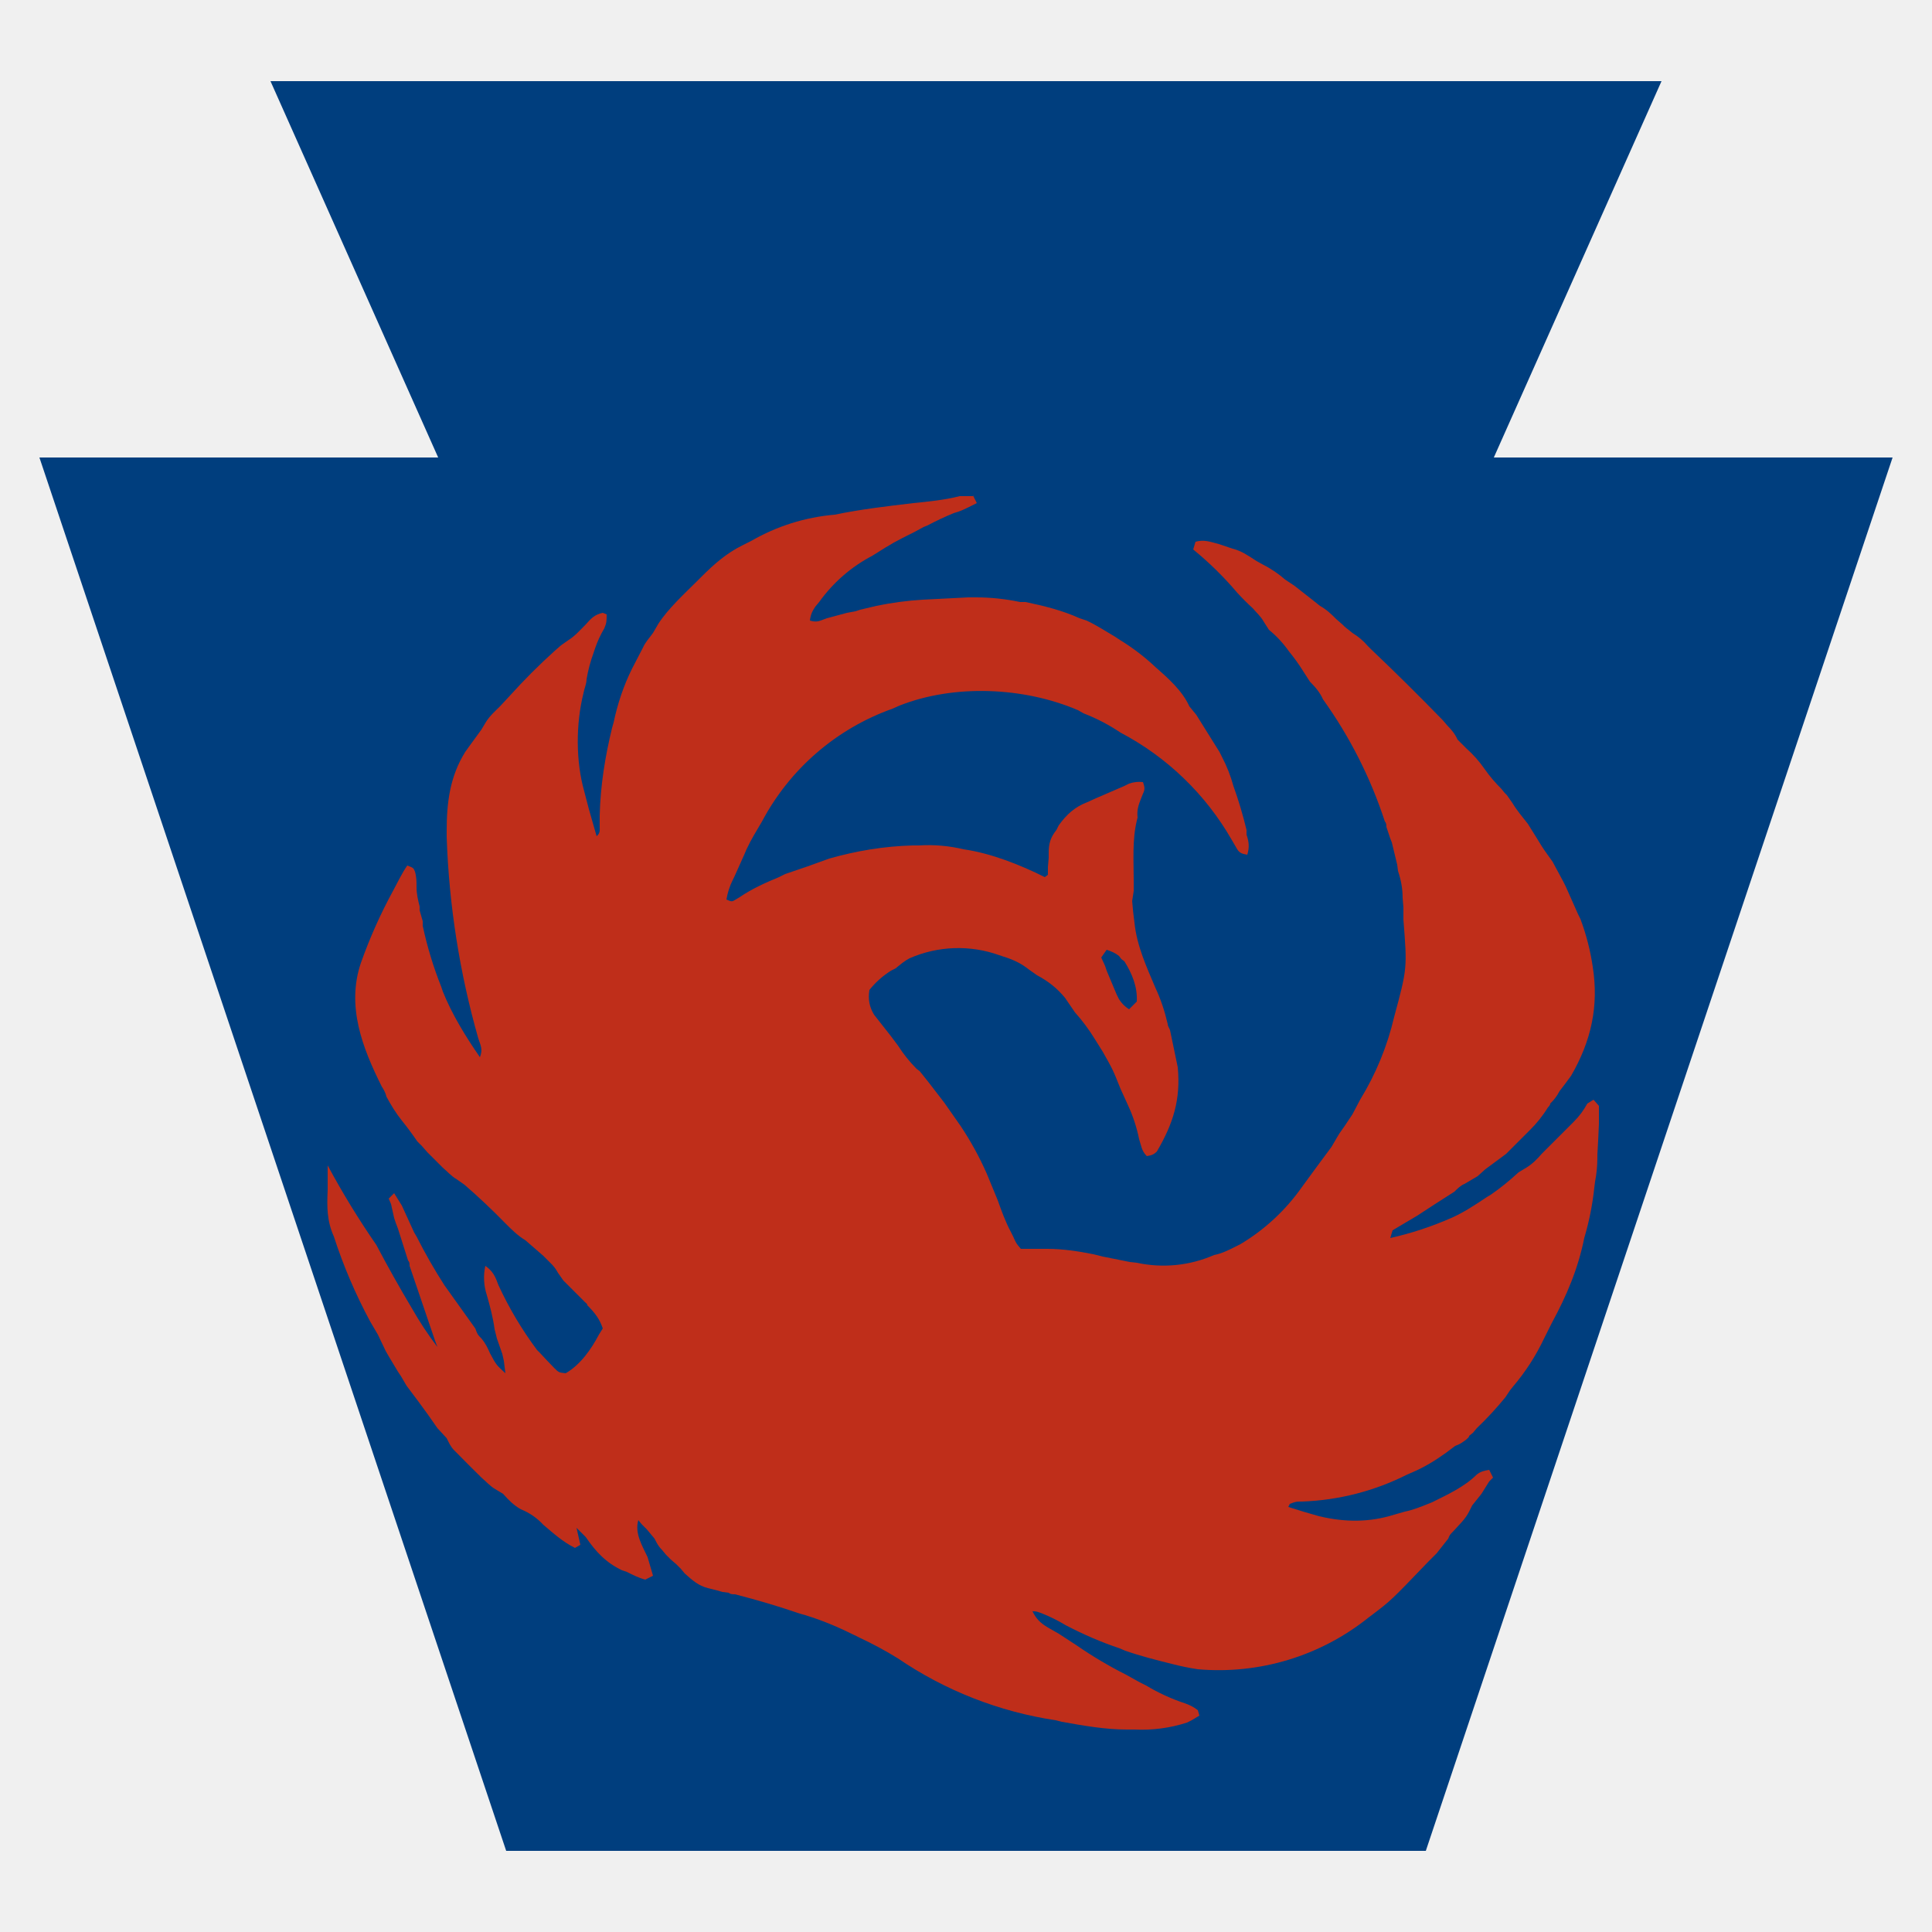
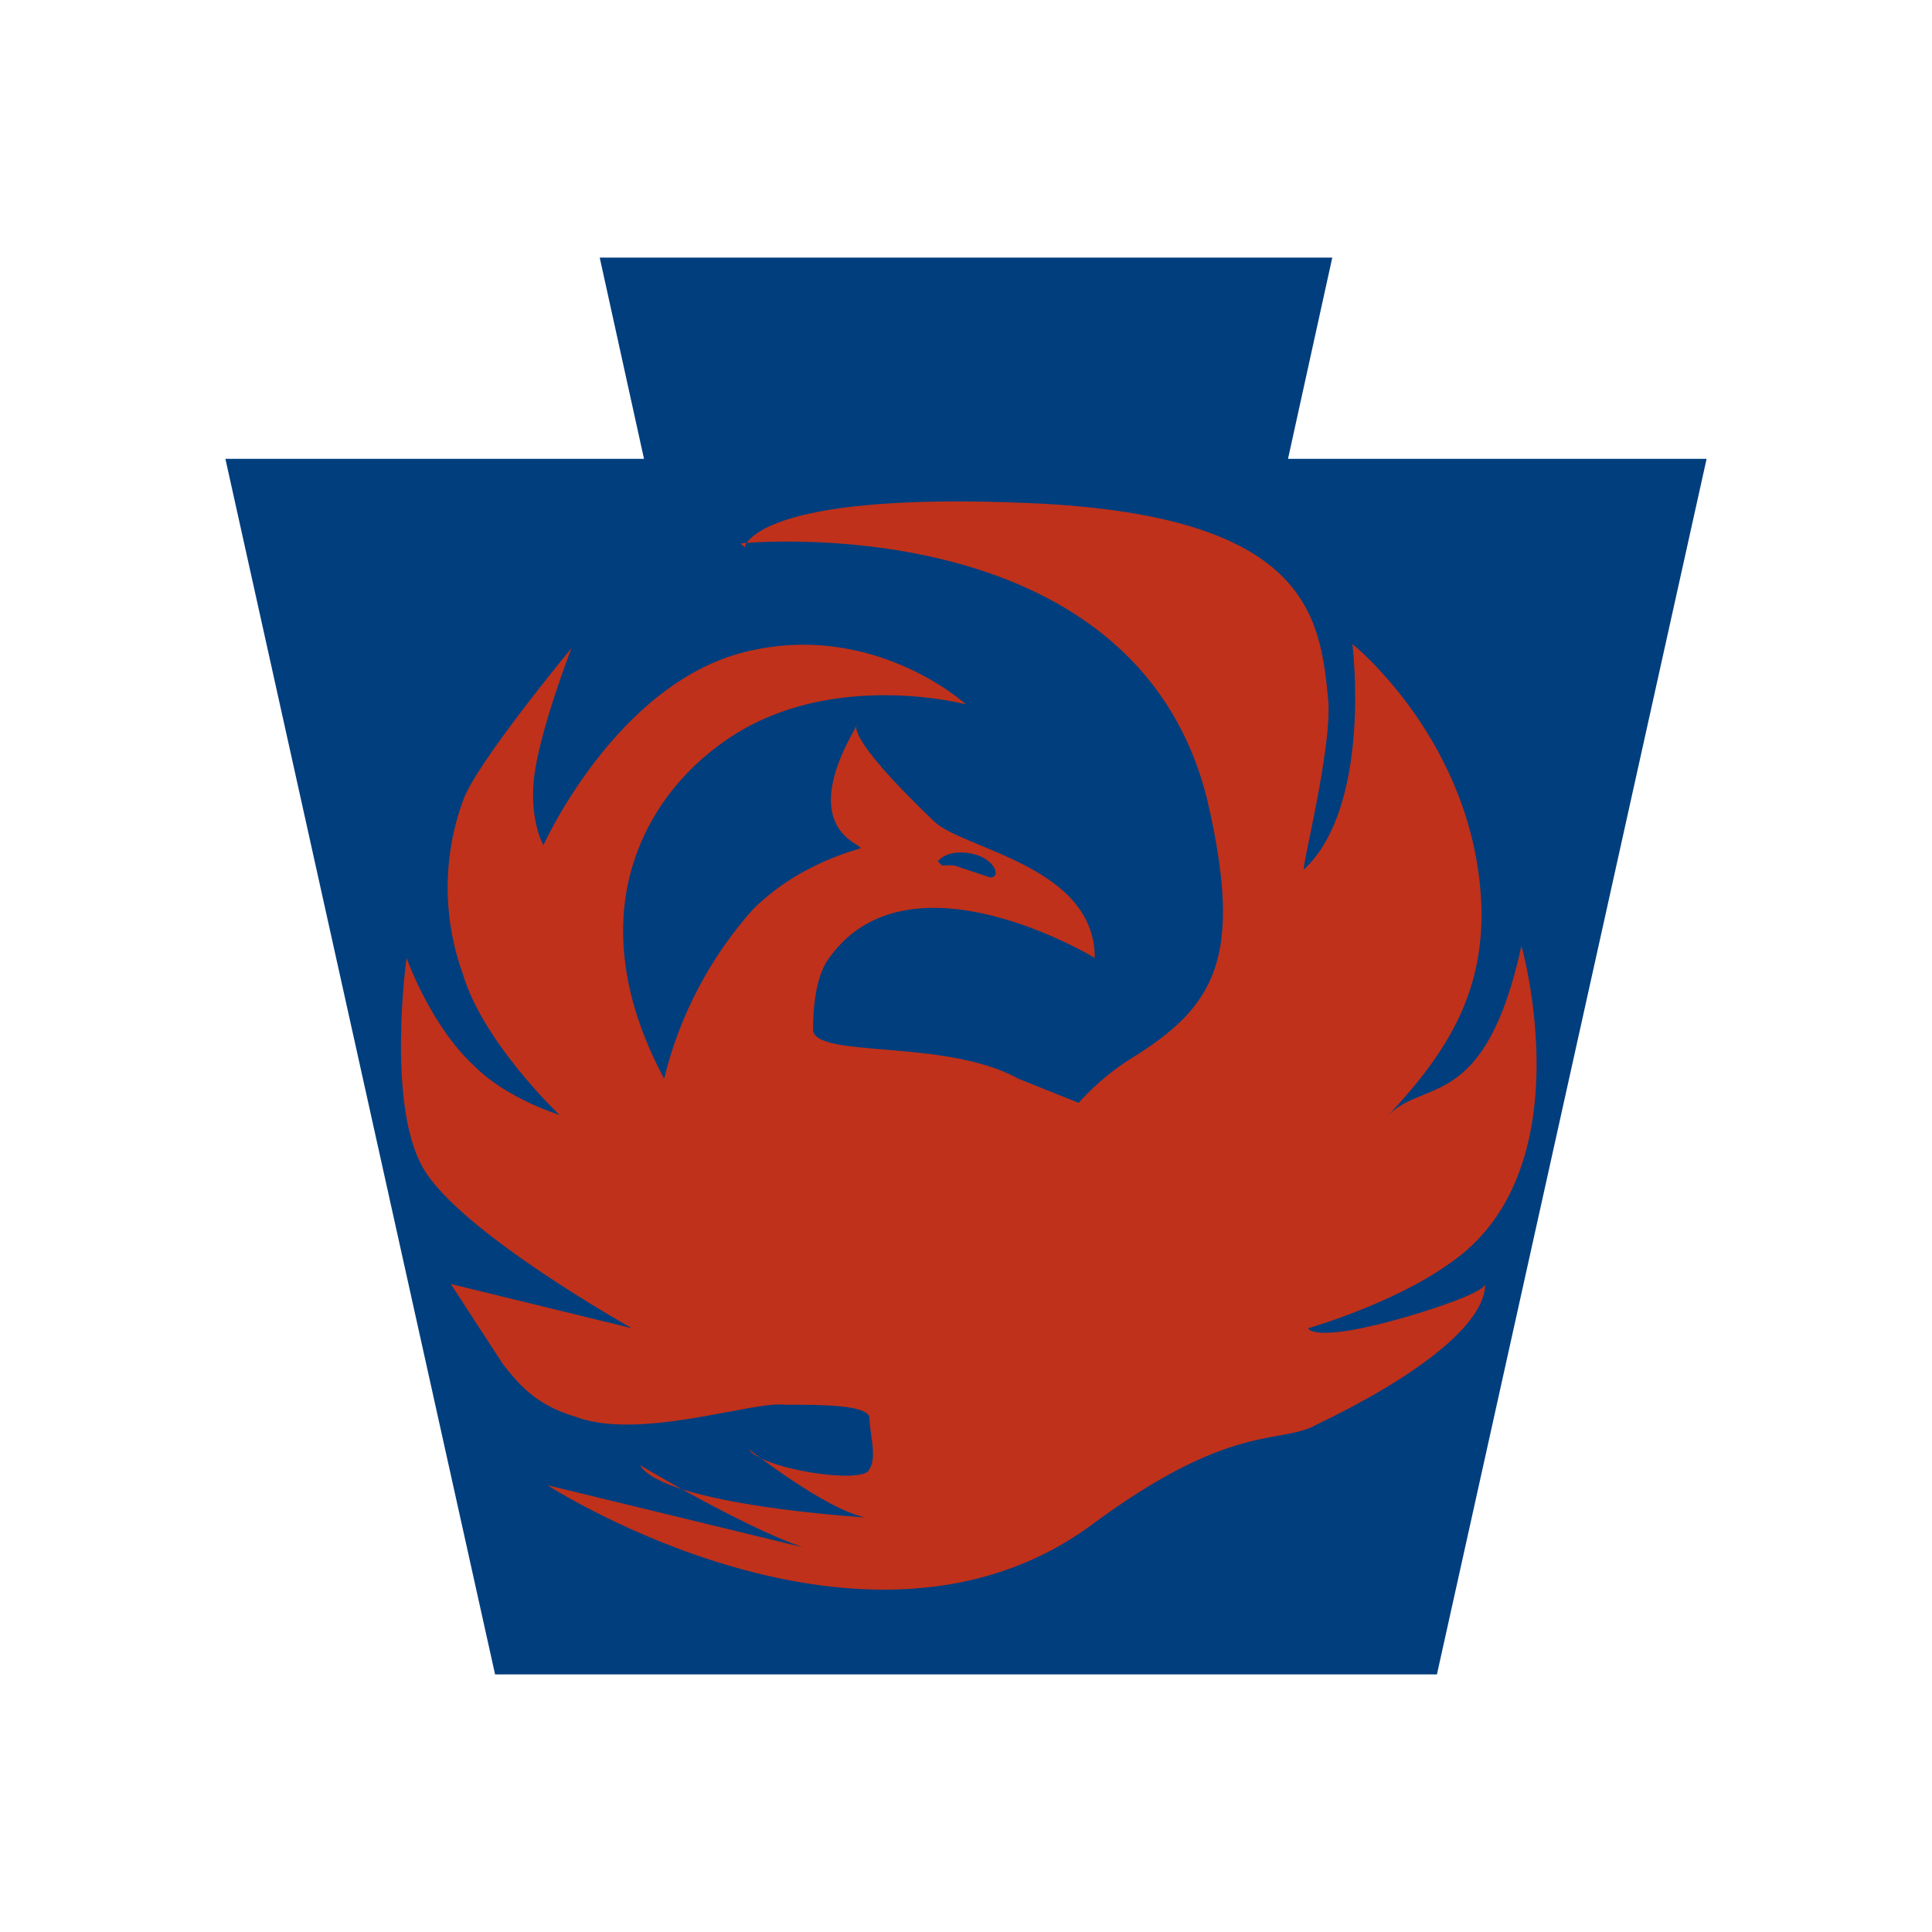
- <svg xmlns="http://www.w3.org/2000/svg" viewBox="0 0 250 250">
-   <path d="m35 10.5 21.7 48.7H5.1l60.4 180.3h119l60.4-180.3h-51.6L215 10.5z" style="fill:#003e7e;fill-opacity:1" />
-   <path fill="#fd0002" d="m125.9 64.1.5 1c-2 1-2 1-3 1.3A39.6 39.6 0 0 0 120 68l-.5.2-1.1.6c-2.8 1.4-2.8 1.4-5.5 3.1a19.7 19.7 0 0 0-6.9 6l-.5.6c-.4.6-.6 1-.7 1.8 1 .3 1.3 0 2.2-.3l2.6-.7 1.1-.2.6-.2 2.1-.5a42.2 42.2 0 0 1 6-.8l5.9-.3h1c1.9 0 3.8.2 5.7.6h.7c2.4.5 4.8 1.1 7 2.1l.9.3c1.3.6 2.5 1.4 3.7 2.1l.6.4a28 28 0 0 1 4.7 3.6c1.6 1.4 3.4 3 4.3 5l.9 1.1 3 4.8.3.6a18.7 18.7 0 0 1 1.5 3.8 54 54 0 0 1 1.7 5.7v.6c.3.9.4 1.6.1 2.6-.6-.1-1-.2-1.3-.7l-.7-1.2a35.8 35.8 0 0 0-14.4-13.9c-1.5-1-3-1.8-4.8-2.5l-.7-.4c-7-3-16-3.4-23.1-.6l-.9.4a30.8 30.8 0 0 0-16.9 14.6c-.7 1.2-1.4 2.3-2 3.6l-.3.7-1.3 2.9-.2.4a9 9 0 0 0-.8 2.5c.7.3.7.3 1.2 0l.5-.3c1.6-1.1 3.4-1.9 5.1-2.6l.8-.4a171.4 171.4 0 0 0 5.7-2c3.5-1 7.1-1.6 10.8-1.7h.8a19.6 19.6 0 0 1 5.8.5c3.5.5 7.3 2 10.5 3.6l.4-.3v-1l.1-1.2v-.6c0-1.2.2-2 1-3l.3-.6c1-1.4 2.1-2.4 3.7-3l1.1-.5 3.7-1.6.6-.3a4 4 0 0 1 1.8-.2c.2.6.3.9 0 1.5l-.2.5c-.4 1-.6 1.6-.5 2.6l-.1.4c-.6 2.5-.4 5.2-.4 7.7v1.4l-.2 1.3a48 48 0 0 0 .3 2.8c.3 3 1.6 5.8 2.7 8.4.7 1.5 1.2 3 1.6 4.7 0 .3.2.5.3.8a2075.2 2075.2 0 0 1 1 4.8c.4 4.2-.6 7.3-2.7 10.9-.4.4-.7.5-1.3.6-.7-.7-.7-1.3-1-2.2-.3-1.5-.8-3-1.4-4.3l-1-2.2c-1-2.5-1-2.5-2.3-4.8l-1-1.6a24 24 0 0 0-2.6-3.5l-1.3-1.9c-1-1.2-2.1-2.1-3.6-2.9l-1-.7c-1-.8-2-1.3-3.3-1.7l-.6-.2a15.7 15.7 0 0 0-11.6.4c-.6.3-1.2.8-1.8 1.3l-.6.3c-1.1.7-2 1.5-2.8 2.5-.2 1.2 0 2.2.6 3.2l1.1 1.4a66.7 66.7 0 0 1 2 2.6 18 18 0 0 0 2.4 3l.4.3a97.6 97.6 0 0 1 2.2 2.8l1 1.3 1.4 2 .7 1a40.3 40.3 0 0 1 3.4 6.2l1.4 3.4c.5 1.4 1 2.8 1.7 4.1l.3.6c.4.9.4.9 1 1.6H135.5c2 0 4 .3 6 .7l1.2.3a295 295 0 0 1 3.5.7l.9.1a16.3 16.3 0 0 0 10-1c1-.2 1.8-.6 2.6-1l.8-.4a26 26 0 0 0 7.9-7.3l1.9-2.6 2-2.7.7-1.2.3-.5.7-1 1-1.5 1-1.9a36.2 36.2 0 0 0 4.4-10.7c1.7-6.3 1.7-6.3 1.2-12.6v-1.6l-.1-1.2c0-1.2-.2-2.3-.6-3.5l-.1-.8-.7-2.9-.2-.5-.5-1.5c0-.2 0-.5-.2-.7a58 58 0 0 0-8-15.8c-.4-.9-1-1.6-1.7-2.3l-.9-1.4a24.2 24.2 0 0 0-1.8-2.5c-.7-1-1.6-2-2.6-2.8l-.7-1.1c-.4-.7-.9-1.1-1.4-1.7a31 31 0 0 1-2-2 43.7 43.7 0 0 0-5.7-5.6l.3-1c1.1-.3 1.9 0 3 .3l1.8.6c1.2.3 2 .9 3.1 1.6l.9.5c1 .5 2 1.2 2.8 1.9l1.2.8 2.3 1.8 1 .8c.9.5 1.5 1.1 2.1 1.7l.8.7.3.3 1 .8c.8.5 1.4 1 2 1.7l.4.4a327.1 327.1 0 0 1 9.3 9.2l.6.7c.5.5 1 1.1 1.3 1.8l1.1 1.1c1 .9 1.7 1.7 2.4 2.7.7 1 1.4 1.8 2.2 2.6l.4.5.3.3.7 1c.6 1 1.3 1.8 2 2.7l1 1.6.8 1.3.4.6 1 1.4 1.4 2.6.3.6 1.6 3.6.3.6a30 30 0 0 1 1.6 6.2c.8 5.1-.2 9.6-2.8 14.1a80.8 80.8 0 0 1-1.5 2 6 6 0 0 1-1.2 1.6c0 .2-.2.4-.3.5a15.8 15.8 0 0 1-2.4 3l-3 3-.4.3-2.3 1.7-1 .9-1.7 1c-.5.2-.9.6-1.3 1l-2.5 1.6-2.3 1.5-3.2 1.9-.3 1a42.7 42.7 0 0 0 7.9-2.6c1.6-.7 3.1-1.7 4.6-2.7l.5-.3c1.3-.9 2.4-1.8 3.6-2.9l1-.6c.8-.5 1.4-1.1 2-1.8l.5-.5a345.9 345.9 0 0 0 3.2-3.2l.4-.4c.8-.8 1.3-1.5 1.8-2.4l.8-.5.7.8v2.3a180.8 180.8 0 0 1-.2 4v.4c0 1-.1 2.1-.3 3.1l-.1.8a36.2 36.2 0 0 1-1.3 6.5c-.8 4-2.3 7.5-4.2 11l-1 2a28.2 28.2 0 0 1-4 6.2l-.4.5-.6.9a43 43 0 0 1-3.7 4l-.5.6-.5.4c0 .2-.2.3-.4.5-.4.3-.8.6-1.4.8l-1.2.9c-1.4 1-2.7 1.8-4.3 2.5l-.7.3a32.8 32.8 0 0 1-13.6 3.5c-.8 0-.8 0-1.6.3l-.2.4a104.4 104.4 0 0 0 4 1.2c3.4.8 6.5.8 9.7-.2l1.4-.4c1-.2 2-.6 3-1l.5-.2c2-1 4.2-2 5.8-3.6.5-.4 1-.5 1.6-.6l.5 1-.5.5-1 1.6-1.2 1.5-.4.8c-.5 1-1.3 1.7-2 2.5-.5.5-.5.5-.7 1a13464.1 13464.1 0 0 0-1.5 1.9l-.5.5-.6.6c-4.8 5-4.8 5-7.3 6.9l-.4.3A31 31 0 0 1 155 216a32.6 32.6 0 0 1-3.4-.7c-2-.5-4-1-6-1.7l-.7-.3c-2.4-.8-4.7-1.8-7-3a21.3 21.3 0 0 0-3-1.5c-.8-.3-.8-.3-1.3-.3.5 1 1 1.5 2 2.1l.7.4.7.4 2.3 1.5a54 54 0 0 0 6.4 3.8l1.8 1 .8.4a25 25 0 0 0 5 2.3c.6.2 1.2.5 1.7.9l.2.7-1 .6-.6.3a19 19 0 0 1-6.8.9h-1c-2.8 0-5.6-.5-8.4-1l-.8-.2a49.3 49.3 0 0 1-20.4-8c-1.6-1-3.3-1.9-5-2.7l-.4-.2c-2.2-1.1-4.3-2-6.6-2.7l-.7-.2a108.4 108.4 0 0 0-8.4-2.5c-.3 0-.6 0-.8-.2l-.8-.1-.7-.2-1.2-.3c-1.2-.3-2-1-3-1.9l-.5-.6-.6-.6-.7-.6-.6-.6-.5-.6c-.5-.5-.7-.9-1-1.5l-1-1.2-.7-.7-.4-.5c-.5 1.7.5 3.3 1.2 4.8l.7 2.4-1 .5c-.8-.2-1.6-.6-2.4-1l-.6-.2c-2.1-1-3.4-2.4-4.7-4.3l-1.2-1.2.5 2.2-.7.4c-1.6-.8-2.8-1.9-4.1-3a8 8 0 0 0-2.9-2c-.9-.5-1.6-1.2-2.3-2l-1-.6c-.7-.4-1.2-1-1.8-1.5l-.3-.3a212.4 212.4 0 0 1-2.6-2.6l-.6-.6c-.5-.5-.7-1-1-1.6l-1.2-1.3a105.9 105.9 0 0 0-2.5-3.5l-1.5-2-.7-1.2-.4-.6a19132.8 19132.8 0 0 1-1.2-2l-.4-.7-1-2.1-1-1.7a66.2 66.2 0 0 1-4.7-11c-.9-2-.9-3.8-.8-6v-3.2a107.6 107.6 0 0 0 6.3 10.3 179 179 0 0 0 4.6 8.2 45.2 45.2 0 0 0 3.3 5l-.3-.8-3.3-9.7c0-.3 0-.5-.2-.7a3248.9 3248.9 0 0 1-1.3-4.1l-.3-.8-.2-.6-.4-1.8-.3-.7.7-.7a241.4 241.4 0 0 1 1 1.6l.5 1.1 1.1 2.4.3.5a70 70 0 0 0 3.6 6.3l2 2.8 2 2.8c.3.8.3.8.8 1.3.5.6.8 1.2 1.1 1.9.8 1.5.8 1.5 2 2.6l-.2-1.6-.2-.9-.7-2-.3-1.2c-.2-1.5-.6-3-1-4.4a7.2 7.2 0 0 1-.2-3.8c1 .7 1.3 1.4 1.7 2.5a46.7 46.7 0 0 0 5 8.4l.4.4a88.8 88.8 0 0 0 1.8 1.9c.6.6.6.6 1.5.7 1.9-1.1 3.3-3.1 4.3-5l.5-.8c-.4-1.2-1-2-2-3 0-.2-.2-.3-.3-.4l-2.8-2.8-.7-1a5 5 0 0 0-1-1.3l-.4-.4-.5-.5a8954.6 8954.6 0 0 1-2.3-2c-1-.6-1.8-1.4-2.6-2.2a86.5 86.5 0 0 0-5.3-5l-1-.7c-.7-.4-1.2-1-1.8-1.5l-.7-.7-.3-.3-1-1-.7-.8-.6-.6a42.2 42.2 0 0 0-2-2.7c-.8-1-1.4-2-2-3.1-.1-.5-.4-1-.6-1.3-2.5-5-4.6-10.4-2.7-16a64.6 64.6 0 0 1 4.2-9.4c.6-1.1 1.1-2.2 1.8-3.2.8.3.8.3 1 .8.2.7.2 1.3.2 2 0 .9.2 1.7.4 2.5v.5l.4 1.4v.6a49 49 0 0 0 2.4 7.9l.2.6c1.2 3 3 5.9 4.8 8.5.4-1 .1-1.5-.2-2.4a108.5 108.5 0 0 1-4.1-26.1v-.8c0-3.6.4-7 2.4-10.2l.5-.7 1.6-2.2.6-1c.5-.8 1.2-1.4 1.8-2L66 90c1.8-2 3.8-4 5.8-5.8l.8-.7 1-.7c.8-.5 1.5-1.3 2.2-2 .7-.8 1.2-1.3 2.2-1.5l.5.2c0 .8 0 1.1-.3 1.8a14 14 0 0 0-1.2 2.6l-.2.6c-.4 1.1-.7 2.2-.9 3.4 0 .6-.3 1.2-.4 1.8-1 4-1 8.8.1 12.7l.6 2.3 1 3.5c.5-.4.4-.8.4-1.3v-1.4c.1-3.9.7-7.6 1.6-11.3l.2-.7c.5-2.4 1.3-4.8 2.4-7l1.4-2.7c.3-.7.8-1.2 1.3-1.9l.7-1.2c1.3-2 3.4-3.9 5.1-5.6l.5-.5c1.6-1.6 3.2-3 5.2-4l1.2-.6a26 26 0 0 1 10.8-3.4c3.4-.7 6.8-1.1 10.2-1.5 2-.2 4-.4 6-.9h1.7zm17.3 58.8-.7 1 .5 1.1.2.6 1.3 3.1.3.6c.4.6.7.9 1.3 1.3l1-1c.1-1.9-.6-3.6-1.6-5.2l-.4-.3-.3-.4c-.5-.4-1-.6-1.6-.8z" style="stroke-width:.241;fill:#bf2e1a;fill-opacity:1" />
+ <svg xmlns="http://www.w3.org/2000/svg" id="Layer_1" version="1.1" viewBox="0 0 48 48">
+   <defs>
+     <clipPath id="clippath">
+       <path d="M5.6 6.4h36.8v35.3H5.6z" class="st0" />
+     </clipPath>
+     <style>
+       .st0{fill:none}.st1{fill:#fff}.st2{fill-rule:evenodd}.st2,.st3{fill:#003e7e}.st4{fill:#bf311a}.st5{clip-path:url(#clippath)}
+     </style>
+   </defs>
+   <path d="M0 0h48v48H0z" class="st1" />
+   <g class="st5">
+     <path d="M14.9 6.4h18.2l-1.1 5h10.4l-6.7 30.2H12.3L5.6 11.4H16l-1.1-5h18.2-18.2z" class="st2" />
+     <path d="M18.4 13.5s9.8-1 11.6 6.4c.9 3.9.2 5.1-1.9 6.4-.8.5-1.3 1.1-1.3 1.1l-1.5-.6c-1.8-1-5-.5-5.1-1.2 0-.7.1-1.4.4-1.8 2-2.8 6.6 0 6.6 0 0-2.3-3.3-2.7-4-3.4-2.3-2.2-1.9-2.4-1.9-2.4-1.7 2.9.5 3 0 3.1-1 .3-1.9.8-2.6 1.5a9.8 9.8 0 0 0-2.2 4.2c-2.3-4.3-.3-7.4 2-8.7 2.5-1.4 5.5-.6 5.5-.6s-2.3-2.1-5.5-1.3-5 4.8-5 4.8-.4-.7-.2-1.9.9-3 .9-3-2.4 2.9-2.7 3.8a6.3 6.3 0 0 0 0 4.3c.5 1.7 2.4 3.5 2.4 3.5s-1.3-.4-2.1-1.2c-1.1-1-1.7-2.7-1.7-2.7s-.5 3.6.4 5.2 5.2 4 5.2 4l-4.5-1.1 1.3 2c.4.5.8 1 1.8 1.3 1.6.6 4.4-.4 5.2-.3.9 0 2 0 2.1.3 0 .4.2 1 0 1.3-.1.4-2.7 0-3-.5 0 0 1.9 1.5 2.9 1.7 0 0-5-.3-5.6-1.3 0 0 3.5 2.1 4.7 2.2l-7-1.7s7.9 5.1 13.5 1c3.5-2.6 4.7-2 5.6-2.5 2.5-1.2 4.2-2.5 4.2-3.5 0 0 .1.2-1.9.8-2.4.7-2.5.3-2.5.3s2.1-.6 3.5-1.6c3.4-2.3 1.8-7.9 1.8-7.9-.9 4.1-2.4 3.3-3.3 4.2 1.5-1.6 2.4-3.1 2.3-5.3-.2-4-3.2-6.4-3.2-6.4s.5 4-1.2 5.6c-.1.1.7-3 .6-4.2-.2-2.1-.5-4.6-7.4-4.9-6.9-.3-7.1 1.1-7.1 1.1Z" class="st4" />
+   </g>
+   <path d="M23.3 21.4s.2-.3.8-.2c.6.1.8.6.5.6l-.9-.3h-.3Z" class="st3" />
</svg>
